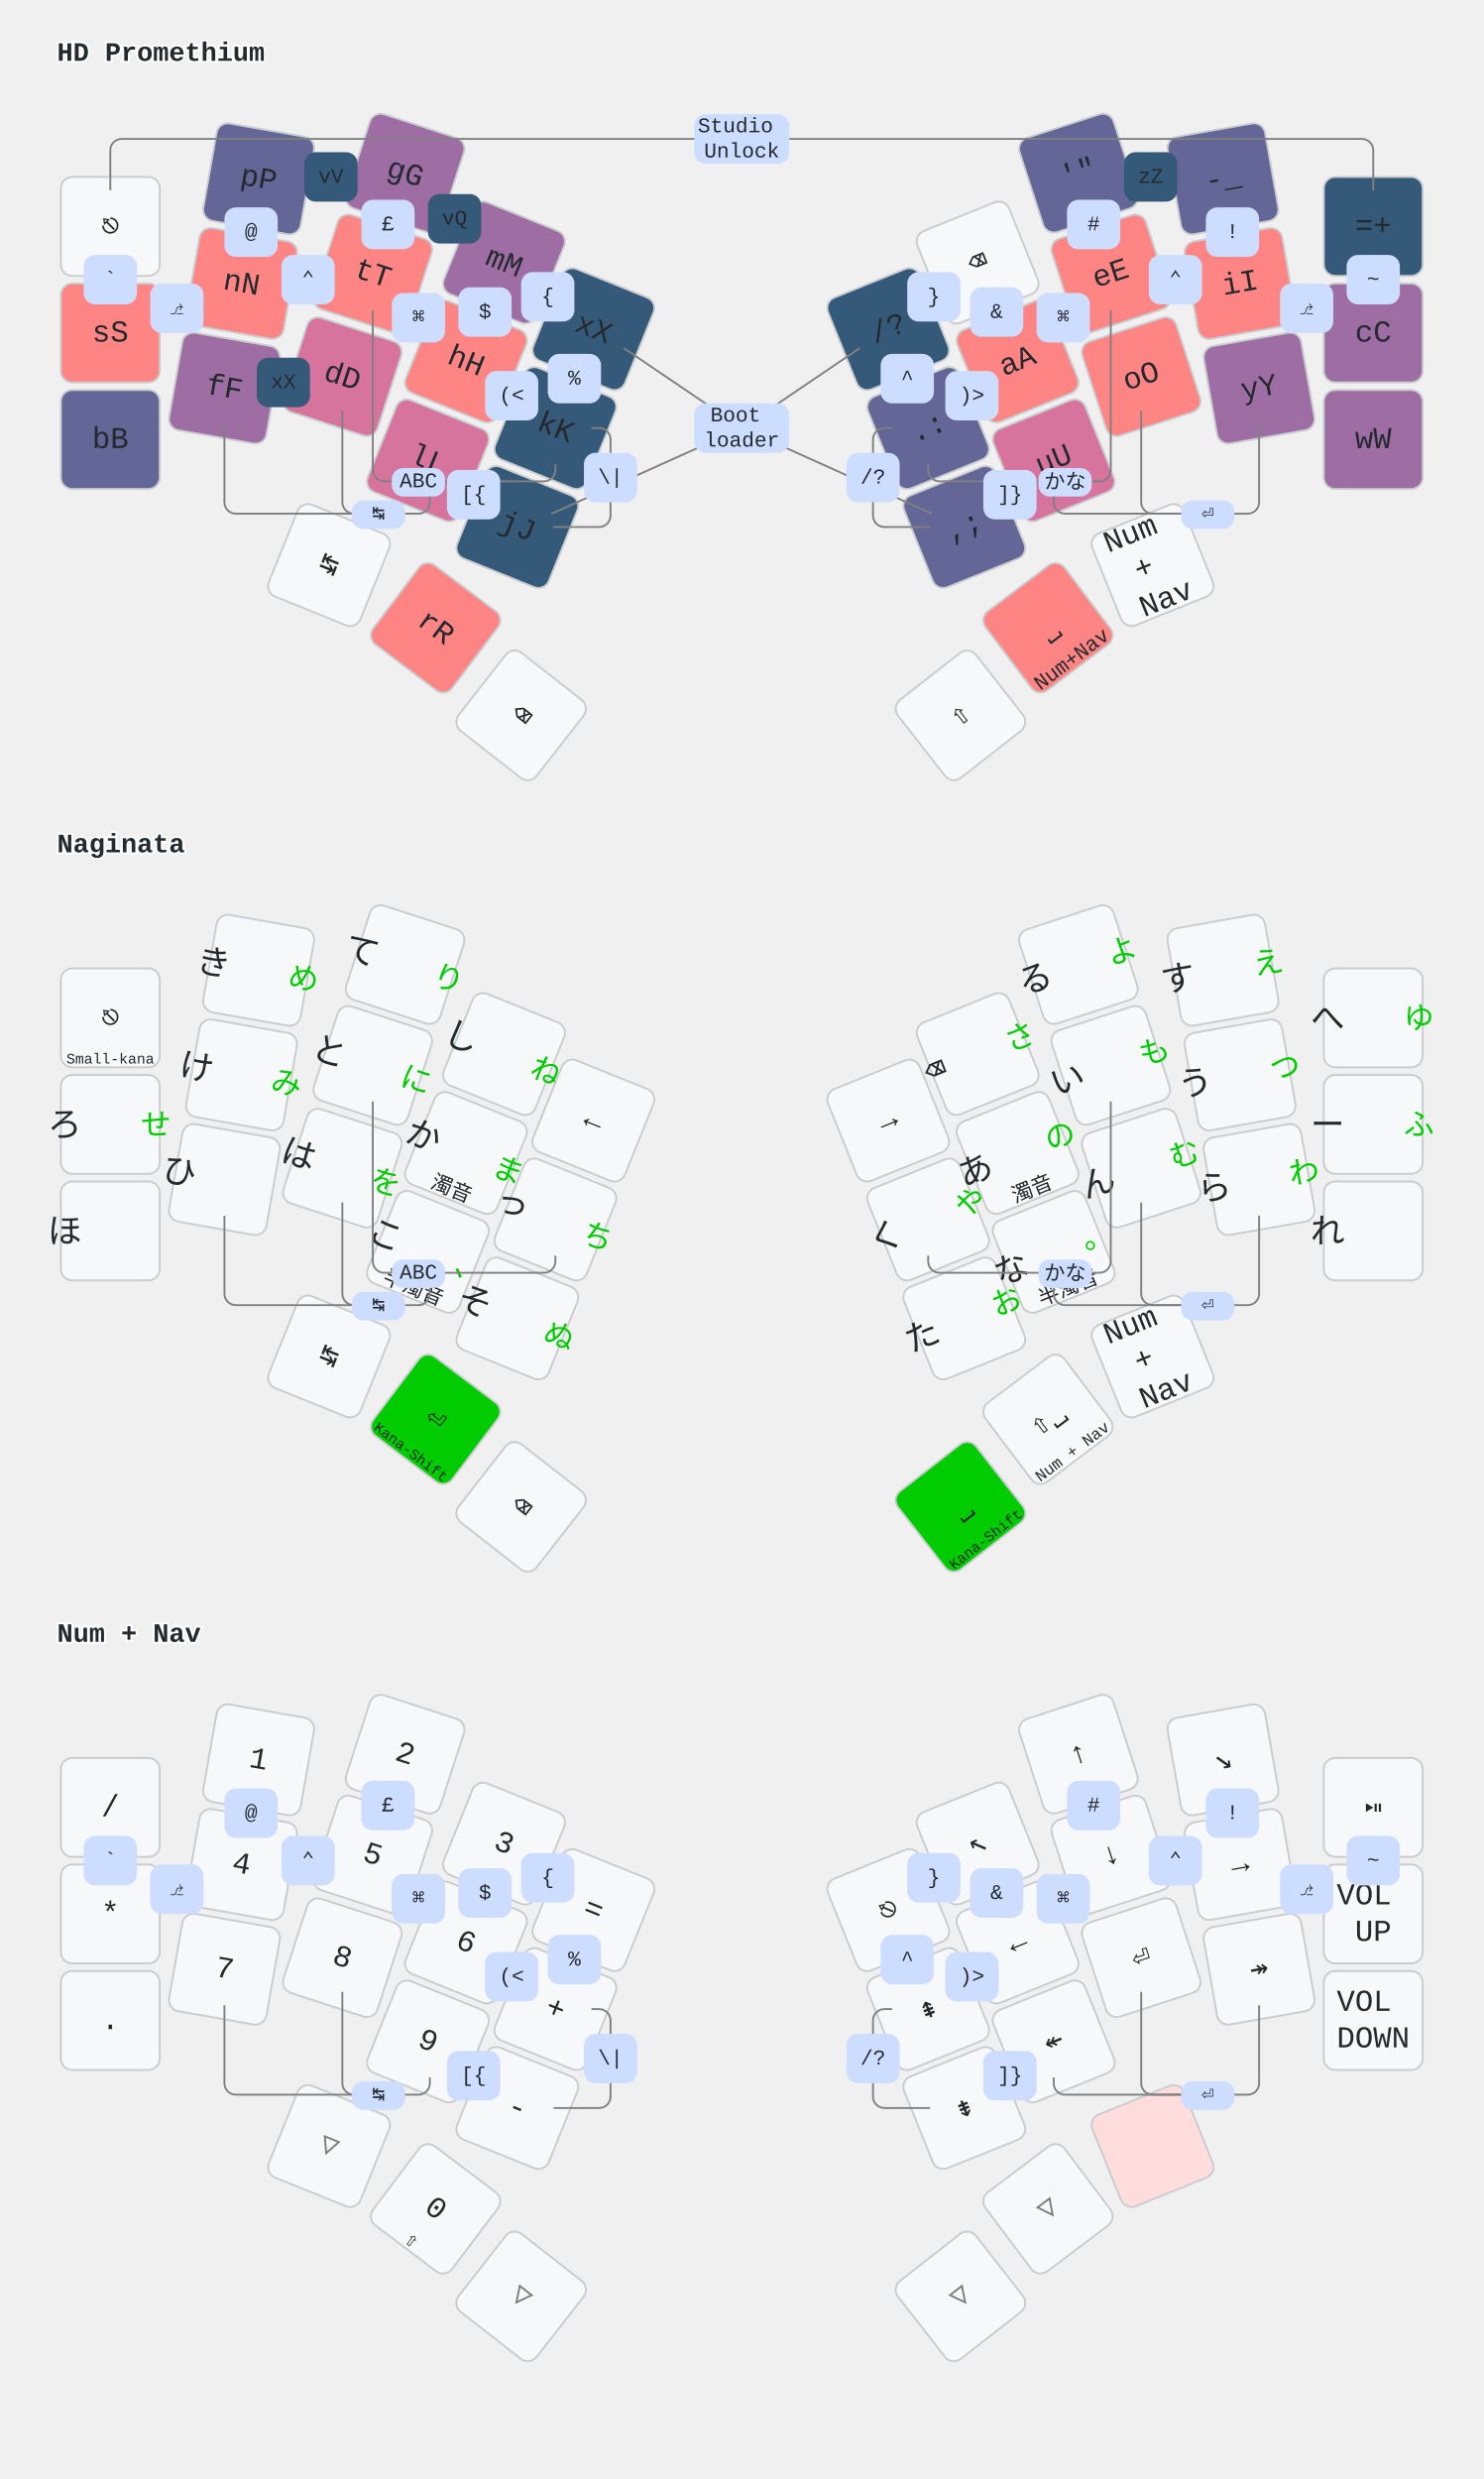
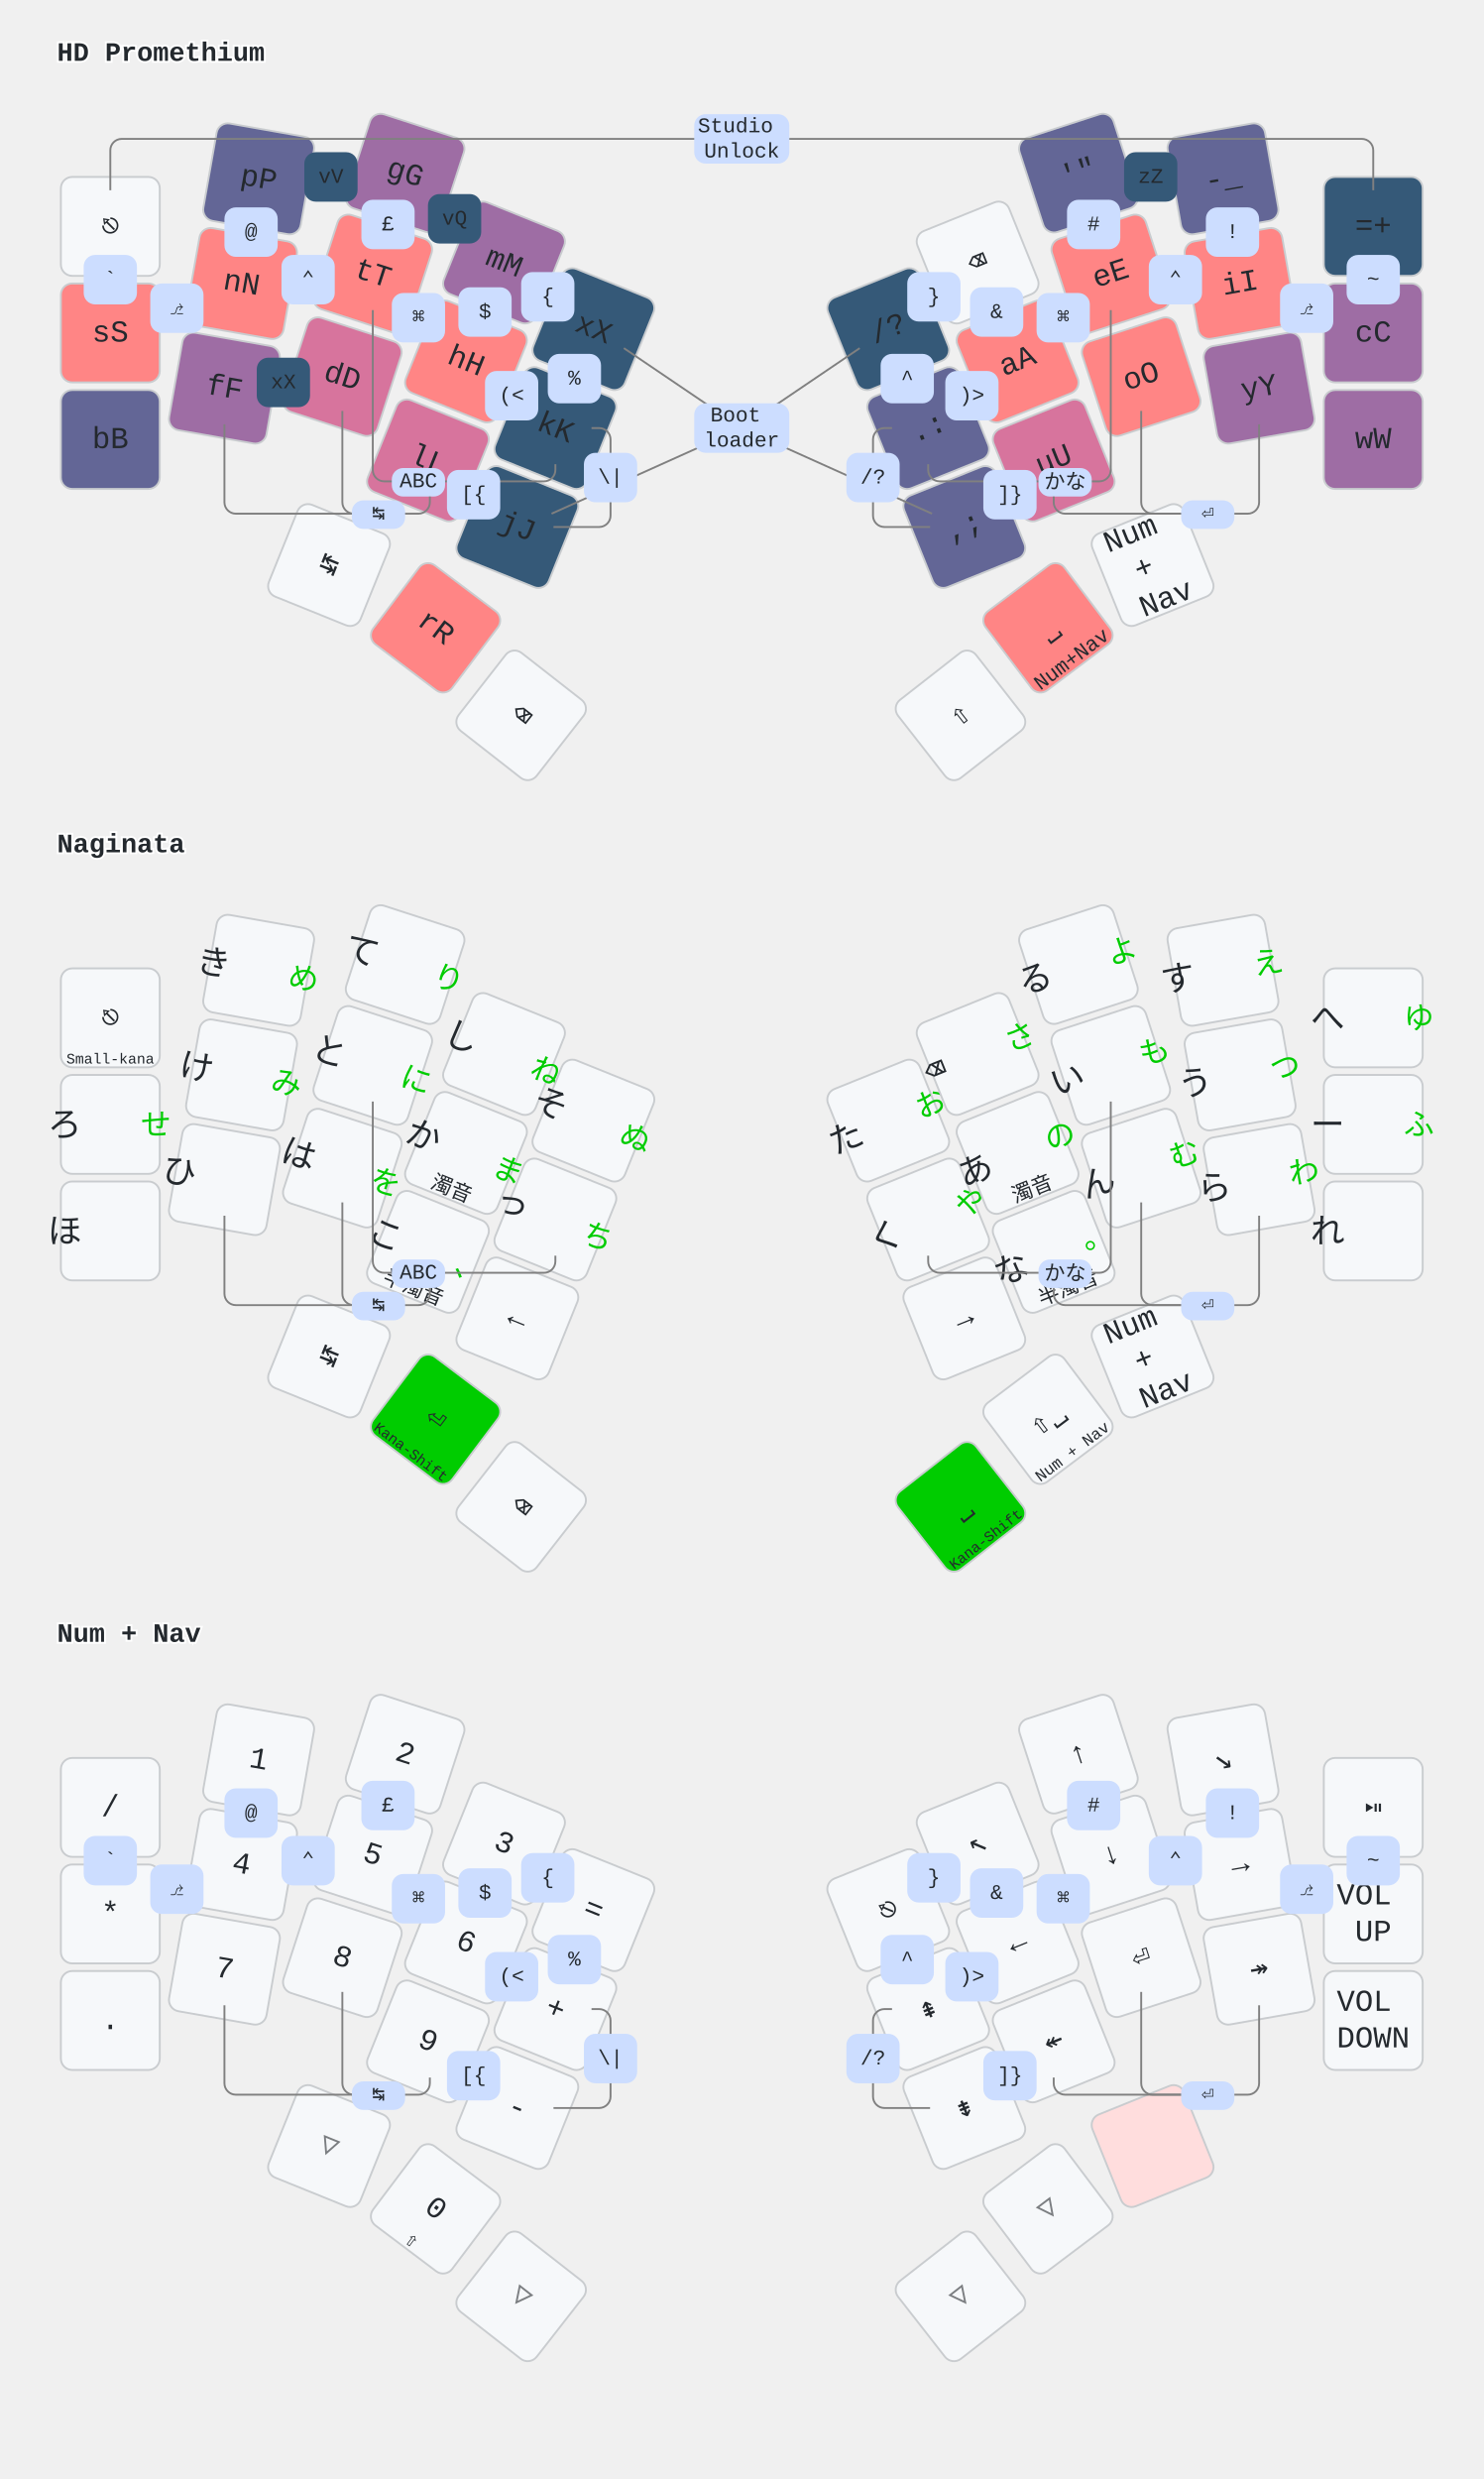
<svg xmlns="http://www.w3.org/2000/svg" width="780" height="1303" viewBox="0 0 780 1303" class="keymap">
  <style>/* inherit to force styles through use tags*/
svg path {
    fill: inherit;
}
/* font and background color specifications */
svg.keymap {
    font-family: SFMono-Regular,Consolas,Liberation Mono,Menlo,monospace;
    font-size: 14px;
    font-kerning: normal;
    text-rendering: optimizeLegibility;
    fill: #24292e;
}

/* default key styling */
rect.key {
    fill: #f6f8fa;
    stroke: #c9cccf;
    stroke-width: 1;
}

/* color accent for combo boxes */
rect.combo {
    fill: #cdf;
}

/* color accent for held keys */
rect.held, rect.combo.held {
    fill: #fdd;
}

/* color accent for ghost (optional) keys */
rect.ghost, rect.combo.ghost {
    stroke-dasharray: 4, 4;
    stroke-width: 2;
}

text {
    text-anchor: middle;
    dominant-baseline: middle;
}

/* styling for layer labels */
text.label {
    font-weight: bold;
    text-anchor: start;
    stroke: white;
    stroke-width: 2;
    paint-order: stroke;
}

text.tap {
    font-size: 16px;
}

/* styling for combo tap, and key hold/shifted label text */
text.combo, text.hold, text.shifted {
    font-size: 11px;
}

text.hold {
    text-anchor: middle;
    dominant-baseline: auto;
}

text.shifted {
    text-anchor: middle;
    dominant-baseline: hanging;
}

/* styling for hold/shifted label text in combo box */
text.combo.hold, text.combo.shifted {
    font-size: 8px;
}

/* lighter symbol for transparent keys */
text.trans {
    fill: #7b7e81;
}

/* styling for combo dendrons */
path.combo {
    stroke-width: 1;
    stroke: gray;
    fill: none;
}

/* Start Tabler Icons Cleanup */
/* cannot use height/width with glyphs */
.icon-tabler &gt; path {
    fill: inherit;
    stroke: inherit;
}
/* hide tabler's default box */
.icon-tabler &gt; path[stroke="none"][fill="none"] {
    visibility: collapse;
}

rect.low {
    fill: #355978;
}
rect.medium-low {
    fill: #636696;
}
rect.medium {
    fill: #9E6DA4;
}
rect.medium-high {
    fill: #D7749D;
}
rect.high {
    fill: #FF8585;
}

/* green styling for Naginata kana-shift */
rect.kshift {
    fill: #00CC00;
}
text.left {
    font-size: 18px;
    translate: 16px 7px;
}
text.right {
    fill: #00CC00;
    font-size: 16px;
    translate: -16px -10px;
}
</style>
  <g transform="translate(30, 0)" class="layer-HD Promethium">
    <text x="0" y="28" class="label" id="HD-Promethium">HD Promethium</text>
    <g transform="translate(0, 56)">
      <g transform="translate(28, 63)" class="key keypos-0">
        <rect rx="6" ry="6" x="-26" y="-26" width="52" height="52" class="key" />
        <text x="0" y="0" class="key tap">⎋</text>
      </g>
      <g transform="translate(106, 38) rotate(10.0)" class="key medium-low keypos-1">
        <rect rx="6" ry="6" x="-26" y="-26" width="52" height="52" class="key medium-low" />
        <text x="0" y="0" class="key medium-low tap">pP</text>
      </g>
      <g transform="translate(183, 35) rotate(18.0)" class="key medium keypos-2">
        <rect rx="6" ry="6" x="-26" y="-26" width="52" height="52" class="key medium" />
        <text x="0" y="0" class="key medium tap">gG</text>
      </g>
      <g transform="translate(235, 82) rotate(22.0)" class="key medium keypos-3">
        <rect rx="6" ry="6" x="-26" y="-26" width="52" height="52" class="key medium" />
        <text x="0" y="0" class="key medium tap">mM</text>
      </g>
      <g transform="translate(282, 117) rotate(22.0)" class="key low keypos-4">
        <rect rx="6" ry="6" x="-26" y="-26" width="52" height="52" class="key low" />
        <text x="0" y="0" class="key low tap">xX</text>
      </g>
      <g transform="translate(437, 117) rotate(-22.0)" class="key low keypos-5">
        <rect rx="6" ry="6" x="-26" y="-26" width="52" height="52" class="key low" />
        <text x="0" y="0" class="key low tap">/?</text>
      </g>
      <g transform="translate(484, 82) rotate(-22.0)" class="key keypos-6">
        <rect rx="6" ry="6" x="-26" y="-26" width="52" height="52" class="key" />
        <text x="0" y="0" class="key tap">⌫</text>
      </g>
      <g transform="translate(537, 35) rotate(-18.0)" class="key medium-low keypos-7">
        <rect rx="6" ry="6" x="-26" y="-26" width="52" height="52" class="key medium-low" />
        <text x="0" y="0" class="key medium-low tap">'"</text>
      </g>
      <g transform="translate(613, 38) rotate(-10.0)" class="key medium-low keypos-8">
        <rect rx="6" ry="6" x="-26" y="-26" width="52" height="52" class="key medium-low" />
        <text x="0" y="0" class="key medium-low tap">-_</text>
      </g>
      <g transform="translate(692, 63)" class="key low keypos-9">
        <rect rx="6" ry="6" x="-26" y="-26" width="52" height="52" class="key low" />
        <text x="0" y="0" class="key low tap">=+</text>
      </g>
      <g transform="translate(28, 119)" class="key high keypos-10">
        <rect rx="6" ry="6" x="-26" y="-26" width="52" height="52" class="key high" />
        <text x="0" y="0" class="key high tap">sS</text>
      </g>
      <g transform="translate(97, 93) rotate(10.0)" class="key high keypos-11">
        <rect rx="6" ry="6" x="-26" y="-26" width="52" height="52" class="key high" />
        <text x="0" y="0" class="key high tap">nN</text>
      </g>
      <g transform="translate(166, 88) rotate(18.0)" class="key high keypos-12">
        <rect rx="6" ry="6" x="-26" y="-26" width="52" height="52" class="key high" />
        <text x="0" y="0" class="key high tap">tT</text>
      </g>
      <g transform="translate(215, 134) rotate(22.0)" class="key high keypos-13">
        <rect rx="6" ry="6" x="-26" y="-26" width="52" height="52" class="key high" />
        <text x="0" y="0" class="key high tap">hH</text>
      </g>
      <g transform="translate(262, 169) rotate(22.0)" class="key low keypos-14">
        <rect rx="6" ry="6" x="-26" y="-26" width="52" height="52" class="key low" />
        <text x="0" y="0" class="key low tap">kK</text>
      </g>
      <g transform="translate(458, 169) rotate(-22.0)" class="key medium-low keypos-15">
        <rect rx="6" ry="6" x="-26" y="-26" width="52" height="52" class="key medium-low" />
        <text x="0" y="0" class="key medium-low tap">.:</text>
      </g>
      <g transform="translate(505, 134) rotate(-22.0)" class="key high keypos-16">
        <rect rx="6" ry="6" x="-26" y="-26" width="52" height="52" class="key high" />
        <text x="0" y="0" class="key high tap">aA</text>
      </g>
      <g transform="translate(554, 88) rotate(-18.0)" class="key high keypos-17">
        <rect rx="6" ry="6" x="-26" y="-26" width="52" height="52" class="key high" />
        <text x="0" y="0" class="key high tap">eE</text>
      </g>
      <g transform="translate(622, 93) rotate(-10.0)" class="key high keypos-18">
        <rect rx="6" ry="6" x="-26" y="-26" width="52" height="52" class="key high" />
        <text x="0" y="0" class="key high tap">iI</text>
      </g>
      <g transform="translate(692, 119)" class="key medium keypos-19">
        <rect rx="6" ry="6" x="-26" y="-26" width="52" height="52" class="key medium" />
        <text x="0" y="0" class="key medium tap">cC</text>
      </g>
      <g transform="translate(28, 175)" class="key medium-low keypos-20">
        <rect rx="6" ry="6" x="-26" y="-26" width="52" height="52" class="key medium-low" />
        <text x="0" y="0" class="key medium-low tap">bB</text>
      </g>
      <g transform="translate(88, 148) rotate(10.0)" class="key medium keypos-21">
        <rect rx="6" ry="6" x="-26" y="-26" width="52" height="52" class="key medium" />
        <text x="0" y="0" class="key medium tap">fF</text>
      </g>
      <g transform="translate(150, 142) rotate(18.0)" class="key medium-high keypos-22">
        <rect rx="6" ry="6" x="-26" y="-26" width="52" height="52" class="key medium-high" />
        <text x="0" y="0" class="key medium-high tap">dD</text>
      </g>
      <g transform="translate(195, 186) rotate(22.0)" class="key medium-high keypos-23">
        <rect rx="6" ry="6" x="-26" y="-26" width="52" height="52" class="key medium-high" />
        <text x="0" y="0" class="key medium-high tap">lL</text>
      </g>
      <g transform="translate(242, 221) rotate(22.0)" class="key low keypos-24">
        <rect rx="6" ry="6" x="-26" y="-26" width="52" height="52" class="key low" />
        <text x="0" y="0" class="key low tap">jJ</text>
      </g>
      <g transform="translate(477, 221) rotate(-22.0)" class="key medium-low keypos-25">
        <rect rx="6" ry="6" x="-26" y="-26" width="52" height="52" class="key medium-low" />
        <text x="0" y="0" class="key medium-low tap">,;</text>
      </g>
      <g transform="translate(524, 186) rotate(-22.0)" class="key medium-high keypos-26">
        <rect rx="6" ry="6" x="-26" y="-26" width="52" height="52" class="key medium-high" />
        <text x="0" y="0" class="key medium-high tap">uU</text>
      </g>
      <g transform="translate(570, 142) rotate(-18.0)" class="key high keypos-27">
        <rect rx="6" ry="6" x="-26" y="-26" width="52" height="52" class="key high" />
        <text x="0" y="0" class="key high tap">oO</text>
      </g>
      <g transform="translate(632, 148) rotate(-10.0)" class="key medium keypos-28">
        <rect rx="6" ry="6" x="-26" y="-26" width="52" height="52" class="key medium" />
        <text x="0" y="0" class="key medium tap">yY</text>
      </g>
      <g transform="translate(692, 175)" class="key medium keypos-29">
        <rect rx="6" ry="6" x="-26" y="-26" width="52" height="52" class="key medium" />
        <text x="0" y="0" class="key medium tap">wW</text>
      </g>
      <g transform="translate(143, 241) rotate(22.0)" class="key keypos-30">
        <rect rx="6" ry="6" x="-26" y="-26" width="52" height="52" class="key" />
        <text x="0" y="0" class="key tap">↹</text>
      </g>
      <g transform="translate(199, 274) rotate(37.0)" class="key high keypos-31">
        <rect rx="6" ry="6" x="-26" y="-26" width="52" height="52" class="key high" />
        <text x="0" y="0" class="key high tap">rR</text>
      </g>
      <g transform="translate(244, 320) rotate(38.0)" class="key keypos-32">
        <rect rx="6" ry="6" x="-26" y="-26" width="52" height="52" class="key" />
        <text x="0" y="0" class="key tap">⌫</text>
      </g>
      <g transform="translate(475, 320) rotate(-38.0)" class="key keypos-33">
        <rect rx="6" ry="6" x="-26" y="-26" width="52" height="52" class="key" />
        <text x="0" y="0" class="key tap">⇧</text>
      </g>
      <g transform="translate(521, 274) rotate(-37.0)" class="key high keypos-34">
        <rect rx="6" ry="6" x="-26" y="-26" width="52" height="52" class="key high" />
        <text x="0" y="0" class="key high tap">⎵</text>
        <text x="0" y="24" class="key high hold">Num+Nav</text>
      </g>
      <g transform="translate(576, 241) rotate(-22.0)" class="key keypos-35">
        <rect rx="6" ry="6" x="-26" y="-26" width="52" height="52" class="key" />
        <a href="#Num--Nav">
          <text x="0" y="0" class="key tap layer-activator">
            <tspan x="0" dy="-1.2em">Num</tspan>
            <tspan x="0" dy="1.2em">+</tspan>
            <tspan x="0" dy="1.2em">Nav</tspan>
          </text>
        </a>
      </g>
      <g class="combo combopos-0">
        <path d="M360,17 h-326 a6.0,6.0 0 0 0 -6.0,6.0 v21" class="combo" />
        <path d="M360,17 h326 a6.0,6.0 0 0 1 6.0,6.0 v21" class="combo" />
        <rect rx="6" ry="6" x="335" y="4" width="50" height="26" class="combo" />
        <text x="360" y="17" class="combo tap">
          <tspan x="360" dy="-0.6em">Studio</tspan>
          <tspan x="360" dy="1.2em">Unlock</tspan>
        </text>
      </g>
      <g class="combo combopos-1">
        <path d="M360,169 l-62,-42" class="combo" />
        <path d="M360,169 l62,-42" class="combo" />
        <path d="M360,169 l-100,45" class="combo" />
        <path d="M360,169 l100,45" class="combo" />
        <rect rx="6" ry="6" x="335" y="156" width="50" height="26" class="combo" />
        <text x="360" y="169" class="combo tap">
          <tspan x="360" dy="-0.6em">Boot</tspan>
          <tspan x="360" dy="1.2em">loader</tspan>
        </text>
      </g>
      <g class="combo combopos-2">
        <path d="M530,197 h-66 a6.0,6.0 0 0 1 -6.0,-6.0 v-3" class="combo" />
        <path d="M530,197 h18 a6.0,6.0 0 0 0 6.0,-6.0 v-84" class="combo" />
        <rect rx="6" ry="6" x="516" y="190" width="28" height="15" class="combo" />
        <text x="530" y="197" class="combo tap">かな</text>
      </g>
      <g class="combo combopos-3">
        <path d="M190,197 h66 a6.0,6.0 0 0 0 6.0,-6.0 v-3" class="combo" />
        <path d="M190,197 h-18 a6.0,6.0 0 0 1 -6.0,-6.0 v-84" class="combo" />
        <rect rx="6" ry="6" x="176" y="190" width="28" height="15" class="combo" />
        <text x="190" y="197" class="combo tap">ABC</text>
      </g>
      <g class="combo combopos-4">
        <path d="M169,214 h21 a6.0,6.0 0 0 0 6.0,-6.0 v-3" class="combo" />
        <path d="M169,214 h-13 a6.0,6.0 0 0 1 -6.0,-6.0 v-48" class="combo" />
        <path d="M169,214 h-75 a6.0,6.0 0 0 1 -6.0,-6.0 v-41" class="combo" />
        <rect rx="6" ry="6" x="155" y="207" width="28" height="15" class="combo" />
        <text x="169" y="214" class="combo tap">↹</text>
      </g>
      <g class="combo combopos-5">
        <path d="M605,214 h-75 a6.0,6.0 0 0 1 -6.0,-6.0 v-3" class="combo" />
        <path d="M605,214 h-29 a6.0,6.0 0 0 1 -6.0,-6.0 v-48" class="combo" />
        <path d="M605,214 h21 a6.0,6.0 0 0 0 6.0,-6.0 v-41" class="combo" />
        <rect rx="6" ry="6" x="591" y="207" width="28" height="15" class="combo" />
        <text x="605" y="214" class="combo tap">⏎</text>
      </g>
      <g class="combo combopos-6">
        <rect rx="6" ry="6" x="49" y="93" width="28" height="26" class="combo" />
        <text x="63" y="106" class="combo tap">⎇</text>
      </g>
      <g class="combo combopos-7">
        <rect rx="6" ry="6" x="118" y="78" width="28" height="26" class="combo" />
        <text x="132" y="91" class="combo tap">⌃</text>
      </g>
      <g class="combo combopos-8">
        <rect rx="6" ry="6" x="176" y="98" width="28" height="26" class="combo" />
        <text x="190" y="111" class="combo tap">⌘</text>
      </g>
      <g class="combo combopos-9">
        <rect rx="6" ry="6" x="643" y="93" width="28" height="26" class="combo" />
        <text x="657" y="106" class="combo tap">⎇</text>
      </g>
      <g class="combo combopos-10">
        <rect rx="6" ry="6" x="574" y="78" width="28" height="26" class="combo" />
        <text x="588" y="91" class="combo tap">⌃</text>
      </g>
      <g class="combo combopos-11">
        <rect rx="6" ry="6" x="515" y="98" width="28" height="26" class="combo" />
        <text x="529" y="111" class="combo tap">⌘</text>
      </g>
      <g class="combo low combopos-12">
        <rect rx="6" ry="6" x="195" y="46" width="28" height="26" class="combo low" />
        <text x="209" y="59" class="combo low tap">vQ</text>
      </g>
      <g class="combo low combopos-13">
        <rect rx="6" ry="6" x="561" y="24" width="28" height="26" class="combo low" />
        <text x="575" y="37" class="combo low tap">zZ</text>
      </g>
      <g class="combo low combopos-14">
        <rect rx="6" ry="6" x="130" y="24" width="28" height="26" class="combo low" />
        <text x="144" y="37" class="combo low tap">vV</text>
      </g>
      <g class="combo low combopos-15">
        <rect rx="6" ry="6" x="105" y="132" width="28" height="26" class="combo low" />
        <text x="119" y="145" class="combo low tap">xX</text>
      </g>
      <g class="combo combopos-16">
        <rect rx="6" ry="6" x="14" y="78" width="28" height="26" class="combo" />
        <text x="28" y="91" class="combo tap">`</text>
      </g>
      <g class="combo combopos-17">
        <rect rx="6" ry="6" x="88" y="53" width="28" height="26" class="combo" />
        <text x="102" y="66" class="combo tap">@</text>
      </g>
      <g class="combo combopos-18">
        <rect rx="6" ry="6" x="160" y="49" width="28" height="26" class="combo" />
        <text x="174" y="62" class="combo tap">£</text>
      </g>
      <g class="combo combopos-19">
        <rect rx="6" ry="6" x="211" y="95" width="28" height="26" class="combo" />
        <text x="225" y="108" class="combo tap">$</text>
      </g>
      <g class="combo combopos-20">
        <rect rx="6" ry="6" x="258" y="130" width="28" height="26" class="combo" />
        <text x="272" y="143" class="combo tap">%</text>
      </g>
      <g class="combo combopos-21">
        <path d="M291,195 v-20 a6.0,6.0 0 0 0 -6.0,-6.0 h-4" class="combo" />
        <path d="M291,195 v20 a6.0,6.0 0 0 1 -6.0,6.0 h-24" class="combo" />
        <rect rx="6" ry="6" x="277" y="182" width="28" height="26" class="combo" />
        <text x="291" y="195" class="combo tap">\|</text>
      </g>
      <g class="combo combopos-22">
        <path d="M429,195 v-20 a6.0,6.0 0 0 1 6.0,-6.0 h4" class="combo" />
        <path d="M429,195 v20 a6.0,6.0 0 0 0 6.0,6.0 h24" class="combo" />
        <rect rx="6" ry="6" x="415" y="182" width="28" height="26" class="combo" />
        <text x="429" y="195" class="combo tap">/?</text>
      </g>
      <g class="combo combopos-23">
        <rect rx="6" ry="6" x="433" y="130" width="28" height="26" class="combo" />
        <text x="447" y="143" class="combo tap">^</text>
      </g>
      <g class="combo combopos-24">
        <rect rx="6" ry="6" x="480" y="95" width="28" height="26" class="combo" />
        <text x="494" y="108" class="combo tap">&amp;</text>
      </g>
      <g class="combo combopos-25">
        <rect rx="6" ry="6" x="531" y="49" width="28" height="26" class="combo" />
        <text x="545" y="62" class="combo tap">#</text>
      </g>
      <g class="combo combopos-26">
        <rect rx="6" ry="6" x="604" y="53" width="28" height="26" class="combo" />
        <text x="618" y="66" class="combo tap">!</text>
      </g>
      <g class="combo combopos-27">
        <rect rx="6" ry="6" x="678" y="78" width="28" height="26" class="combo" />
        <text x="692" y="91" class="combo tap">~</text>
      </g>
      <g class="combo combopos-28">
        <rect rx="6" ry="6" x="244" y="87" width="28" height="26" class="combo" />
        <text x="258" y="100" class="combo tap">{</text>
      </g>
      <g class="combo combopos-29">
        <rect rx="6" ry="6" x="447" y="87" width="28" height="26" class="combo" />
        <text x="461" y="100" class="combo tap">}</text>
      </g>
      <g class="combo combopos-30">
        <rect rx="6" ry="6" x="225" y="139" width="28" height="26" class="combo" />
        <text x="239" y="152" class="combo tap">(&lt;</text>
      </g>
      <g class="combo combopos-31">
        <rect rx="6" ry="6" x="467" y="139" width="28" height="26" class="combo" />
        <text x="481" y="152" class="combo tap">)&gt;</text>
      </g>
      <g class="combo combopos-32">
        <rect rx="6" ry="6" x="205" y="191" width="28" height="26" class="combo" />
        <text x="219" y="204" class="combo tap">[{</text>
      </g>
      <g class="combo combopos-33">
        <rect rx="6" ry="6" x="487" y="191" width="28" height="26" class="combo" />
        <text x="501" y="204" class="combo tap">]}</text>
      </g>
    </g>
  </g>
  <g transform="translate(30, 416)" class="layer-Naginata">
    <text x="0" y="28" class="label" id="Naginata">Naginata</text>
    <g transform="translate(0, 56)">
      <g transform="translate(28, 63)" class="key keypos-0">
        <rect rx="6" ry="6" x="-26" y="-26" width="52" height="52" class="key" />
        <text x="0" y="0" class="key tap">⎋</text>
        <text x="0" y="24" class="key hold">
          <tspan style="font-size: 70%">Small-kana</tspan>
        </text>
      </g>
      <g transform="translate(106, 38) rotate(10.0)" class="key keypos-1">
        <rect rx="6" ry="6" x="-26" y="-26" width="52" height="52" class="key" />
        <text x="-24" y="0" class="key left">き</text>
        <text x="24" y="0" class="key right">め</text>
      </g>
      <g transform="translate(183, 35) rotate(18.0)" class="key keypos-2">
        <rect rx="6" ry="6" x="-26" y="-26" width="52" height="52" class="key" />
        <text x="-24" y="0" class="key left">て</text>
        <text x="24" y="0" class="key right">り</text>
      </g>
      <g transform="translate(235, 82) rotate(22.0)" class="key keypos-3">
        <rect rx="6" ry="6" x="-26" y="-26" width="52" height="52" class="key" />
        <text x="-24" y="0" class="key left">し</text>
        <text x="24" y="0" class="key right">ね</text>
      </g>
      <g transform="translate(282, 117) rotate(22.0)" class="key keypos-4">
        <rect rx="6" ry="6" x="-26" y="-26" width="52" height="52" class="key" />
-         <text x="0" y="0" class="key tap">←</text>
+         <text x="-24" y="0" class="key left">そ</text>
+         <text x="24" y="0" class="key right">ぬ</text>
      </g>
      <g transform="translate(437, 117) rotate(-22.0)" class="key keypos-5">
        <rect rx="6" ry="6" x="-26" y="-26" width="52" height="52" class="key" />
-         <text x="0" y="0" class="key tap">→</text>
+         <text x="-24" y="0" class="key left">た</text>
+         <text x="24" y="0" class="key right">お</text>
      </g>
      <g transform="translate(484, 82) rotate(-22.0)" class="key keypos-6">
        <rect rx="6" ry="6" x="-26" y="-26" width="52" height="52" class="key" />
        <text x="-24" y="0" class="key left">⌫</text>
        <text x="24" y="0" class="key right">さ</text>
      </g>
      <g transform="translate(537, 35) rotate(-18.0)" class="key keypos-7">
        <rect rx="6" ry="6" x="-26" y="-26" width="52" height="52" class="key" />
        <text x="-24" y="0" class="key left">る</text>
        <text x="24" y="0" class="key right">よ</text>
      </g>
      <g transform="translate(613, 38) rotate(-10.0)" class="key keypos-8">
        <rect rx="6" ry="6" x="-26" y="-26" width="52" height="52" class="key" />
        <text x="-24" y="0" class="key left">す</text>
        <text x="24" y="0" class="key right">え</text>
      </g>
      <g transform="translate(692, 63)" class="key keypos-9">
        <rect rx="6" ry="6" x="-26" y="-26" width="52" height="52" class="key" />
        <text x="-24" y="0" class="key left">へ</text>
        <text x="24" y="0" class="key right">ゆ</text>
      </g>
      <g transform="translate(28, 119)" class="key keypos-10">
        <rect rx="6" ry="6" x="-26" y="-26" width="52" height="52" class="key" />
        <text x="-24" y="0" class="key left">ろ</text>
        <text x="24" y="0" class="key right">せ</text>
      </g>
      <g transform="translate(97, 93) rotate(10.0)" class="key keypos-11">
        <rect rx="6" ry="6" x="-26" y="-26" width="52" height="52" class="key" />
        <text x="-24" y="0" class="key left">け</text>
        <text x="24" y="0" class="key right">み</text>
      </g>
      <g transform="translate(166, 88) rotate(18.0)" class="key keypos-12">
        <rect rx="6" ry="6" x="-26" y="-26" width="52" height="52" class="key" />
        <text x="-24" y="0" class="key left">と</text>
        <text x="24" y="0" class="key right">に</text>
      </g>
      <g transform="translate(215, 134) rotate(22.0)" class="key keypos-13">
        <rect rx="6" ry="6" x="-26" y="-26" width="52" height="52" class="key" />
        <text x="0" y="24" class="key hold">濁音</text>
        <text x="-24" y="0" class="key left">か</text>
        <text x="24" y="0" class="key right">ま</text>
      </g>
      <g transform="translate(262, 169) rotate(22.0)" class="key keypos-14">
        <rect rx="6" ry="6" x="-26" y="-26" width="52" height="52" class="key" />
        <text x="-24" y="0" class="key left">っ</text>
        <text x="24" y="0" class="key right">ち</text>
      </g>
      <g transform="translate(458, 169) rotate(-22.0)" class="key keypos-15">
        <rect rx="6" ry="6" x="-26" y="-26" width="52" height="52" class="key" />
        <text x="-24" y="0" class="key left">く</text>
        <text x="24" y="0" class="key right">や</text>
      </g>
      <g transform="translate(505, 134) rotate(-22.0)" class="key keypos-16">
        <rect rx="6" ry="6" x="-26" y="-26" width="52" height="52" class="key" />
        <text x="0" y="24" class="key hold">濁音</text>
        <text x="-24" y="0" class="key left">あ</text>
        <text x="24" y="0" class="key right">の</text>
      </g>
      <g transform="translate(554, 88) rotate(-18.0)" class="key keypos-17">
        <rect rx="6" ry="6" x="-26" y="-26" width="52" height="52" class="key" />
        <text x="-24" y="0" class="key left">い</text>
        <text x="24" y="0" class="key right">も</text>
      </g>
      <g transform="translate(622, 93) rotate(-10.0)" class="key keypos-18">
        <rect rx="6" ry="6" x="-26" y="-26" width="52" height="52" class="key" />
        <text x="-24" y="0" class="key left">う</text>
        <text x="24" y="0" class="key right">つ</text>
      </g>
      <g transform="translate(692, 119)" class="key keypos-19">
        <rect rx="6" ry="6" x="-26" y="-26" width="52" height="52" class="key" />
        <text x="-24" y="0" class="key left">ー</text>
        <text x="24" y="0" class="key right">ふ</text>
      </g>
      <g transform="translate(28, 175)" class="key keypos-20">
        <rect rx="6" ry="6" x="-26" y="-26" width="52" height="52" class="key" />
        <text x="-24" y="0" class="key left">ほ</text>
      </g>
      <g transform="translate(88, 148) rotate(10.0)" class="key keypos-21">
        <rect rx="6" ry="6" x="-26" y="-26" width="52" height="52" class="key" />
        <text x="-24" y="0" class="key left">ひ</text>
      </g>
      <g transform="translate(150, 142) rotate(18.0)" class="key keypos-22">
        <rect rx="6" ry="6" x="-26" y="-26" width="52" height="52" class="key" />
        <text x="-24" y="0" class="key left">は</text>
        <text x="24" y="0" class="key right">を</text>
      </g>
      <g transform="translate(195, 186) rotate(22.0)" class="key keypos-23">
        <rect rx="6" ry="6" x="-26" y="-26" width="52" height="52" class="key" />
        <text x="0" y="24" class="key hold">半濁音</text>
        <text x="-24" y="0" class="key left">こ</text>
        <text x="24" y="0" class="key right">、</text>
      </g>
      <g transform="translate(242, 221) rotate(22.0)" class="key keypos-24">
        <rect rx="6" ry="6" x="-26" y="-26" width="52" height="52" class="key" />
-         <text x="-24" y="0" class="key left">そ</text>
-         <text x="24" y="0" class="key right">ぬ</text>
+         <text x="0" y="0" class="key tap">←</text>
      </g>
      <g transform="translate(477, 221) rotate(-22.0)" class="key keypos-25">
        <rect rx="6" ry="6" x="-26" y="-26" width="52" height="52" class="key" />
-         <text x="-24" y="0" class="key left">た</text>
-         <text x="24" y="0" class="key right">お</text>
+         <text x="0" y="0" class="key tap">→</text>
      </g>
      <g transform="translate(524, 186) rotate(-22.0)" class="key keypos-26">
        <rect rx="6" ry="6" x="-26" y="-26" width="52" height="52" class="key" />
        <text x="0" y="24" class="key hold">半濁音</text>
        <text x="-24" y="0" class="key left">な</text>
        <text x="24" y="0" class="key right">。</text>
      </g>
      <g transform="translate(570, 142) rotate(-18.0)" class="key keypos-27">
        <rect rx="6" ry="6" x="-26" y="-26" width="52" height="52" class="key" />
        <text x="-24" y="0" class="key left">ん</text>
        <text x="24" y="0" class="key right">む</text>
      </g>
      <g transform="translate(632, 148) rotate(-10.0)" class="key keypos-28">
        <rect rx="6" ry="6" x="-26" y="-26" width="52" height="52" class="key" />
        <text x="-24" y="0" class="key left">ら</text>
        <text x="24" y="0" class="key right">わ</text>
      </g>
      <g transform="translate(692, 175)" class="key keypos-29">
        <rect rx="6" ry="6" x="-26" y="-26" width="52" height="52" class="key" />
        <text x="-24" y="0" class="key left">れ</text>
      </g>
      <g transform="translate(143, 241) rotate(22.0)" class="key keypos-30">
        <rect rx="6" ry="6" x="-26" y="-26" width="52" height="52" class="key" />
        <text x="0" y="0" class="key tap">↹</text>
      </g>
      <g transform="translate(199, 274) rotate(37.0)" class="key kshift keypos-31">
        <rect rx="6" ry="6" x="-26" y="-26" width="52" height="52" class="key kshift" />
        <text x="0" y="0" class="key kshift tap">⏎</text>
        <text x="0" y="24" class="key kshift hold">
          <tspan style="font-size: 70%">Kana-Shift</tspan>
        </text>
      </g>
      <g transform="translate(244, 320) rotate(38.0)" class="key keypos-32">
        <rect rx="6" ry="6" x="-26" y="-26" width="52" height="52" class="key" />
        <text x="0" y="0" class="key tap">⌫</text>
      </g>
      <g transform="translate(475, 320) rotate(-38.0)" class="key kshift keypos-33">
        <rect rx="6" ry="6" x="-26" y="-26" width="52" height="52" class="key kshift" />
        <text x="0" y="0" class="key kshift tap">⎵</text>
        <text x="0" y="24" class="key kshift hold">
          <tspan style="font-size: 70%">Kana-Shift</tspan>
        </text>
      </g>
      <g transform="translate(521, 274) rotate(-37.0)" class="key keypos-34">
        <rect rx="6" ry="6" x="-26" y="-26" width="52" height="52" class="key" />
        <text x="0" y="0" class="key tap">⇧⎵</text>
        <a href="#Num--Nav">
          <text x="0" y="24" class="key hold layer-activator">
            <tspan style="font-size: 78%">Num + Nav</tspan>
          </text>
        </a>
      </g>
      <g transform="translate(576, 241) rotate(-22.0)" class="key keypos-35">
        <rect rx="6" ry="6" x="-26" y="-26" width="52" height="52" class="key" />
        <a href="#Num--Nav">
          <text x="0" y="0" class="key tap layer-activator">
            <tspan x="0" dy="-1.2em">Num</tspan>
            <tspan x="0" dy="1.2em">+</tspan>
            <tspan x="0" dy="1.2em">Nav</tspan>
          </text>
        </a>
      </g>
      <g class="combo combopos-0">
        <path d="M530,197 h-66 a6.0,6.0 0 0 1 -6.0,-6.0 v-3" class="combo" />
        <path d="M530,197 h18 a6.0,6.0 0 0 0 6.0,-6.0 v-84" class="combo" />
        <rect rx="6" ry="6" x="516" y="190" width="28" height="15" class="combo" />
        <text x="530" y="197" class="combo tap">かな</text>
      </g>
      <g class="combo combopos-1">
        <path d="M190,197 h66 a6.0,6.0 0 0 0 6.0,-6.0 v-3" class="combo" />
        <path d="M190,197 h-18 a6.0,6.0 0 0 1 -6.0,-6.0 v-84" class="combo" />
        <rect rx="6" ry="6" x="176" y="190" width="28" height="15" class="combo" />
        <text x="190" y="197" class="combo tap">ABC</text>
      </g>
      <g class="combo combopos-2">
        <path d="M169,214 h21 a6.0,6.0 0 0 0 6.0,-6.0 v-3" class="combo" />
        <path d="M169,214 h-13 a6.0,6.0 0 0 1 -6.0,-6.0 v-48" class="combo" />
        <path d="M169,214 h-75 a6.0,6.0 0 0 1 -6.0,-6.0 v-41" class="combo" />
        <rect rx="6" ry="6" x="155" y="207" width="28" height="15" class="combo" />
        <text x="169" y="214" class="combo tap">↹</text>
      </g>
      <g class="combo combopos-3">
        <path d="M605,214 h-75 a6.0,6.0 0 0 1 -6.0,-6.0 v-3" class="combo" />
        <path d="M605,214 h-29 a6.0,6.0 0 0 1 -6.0,-6.0 v-48" class="combo" />
        <path d="M605,214 h21 a6.0,6.0 0 0 0 6.0,-6.0 v-41" class="combo" />
        <rect rx="6" ry="6" x="591" y="207" width="28" height="15" class="combo" />
        <text x="605" y="214" class="combo tap">⏎</text>
      </g>
    </g>
  </g>
  <g transform="translate(30, 831)" class="layer-Num + Nav">
    <text x="0" y="28" class="label" id="Num--Nav">Num + Nav</text>
    <g transform="translate(0, 56)">
      <g transform="translate(28, 63)" class="key keypos-0">
        <rect rx="6" ry="6" x="-26" y="-26" width="52" height="52" class="key" />
        <text x="0" y="0" class="key tap">/</text>
      </g>
      <g transform="translate(106, 38) rotate(10.0)" class="key keypos-1">
        <rect rx="6" ry="6" x="-26" y="-26" width="52" height="52" class="key" />
        <text x="0" y="0" class="key tap">1</text>
      </g>
      <g transform="translate(183, 35) rotate(18.0)" class="key keypos-2">
        <rect rx="6" ry="6" x="-26" y="-26" width="52" height="52" class="key" />
        <text x="0" y="0" class="key tap">2</text>
      </g>
      <g transform="translate(235, 82) rotate(22.0)" class="key keypos-3">
        <rect rx="6" ry="6" x="-26" y="-26" width="52" height="52" class="key" />
        <text x="0" y="0" class="key tap">3</text>
      </g>
      <g transform="translate(282, 117) rotate(22.0)" class="key keypos-4">
        <rect rx="6" ry="6" x="-26" y="-26" width="52" height="52" class="key" />
        <text x="0" y="0" class="key tap">=</text>
      </g>
      <g transform="translate(437, 117) rotate(-22.0)" class="key keypos-5">
        <rect rx="6" ry="6" x="-26" y="-26" width="52" height="52" class="key" />
        <text x="0" y="0" class="key tap">⎋</text>
      </g>
      <g transform="translate(484, 82) rotate(-22.0)" class="key keypos-6">
        <rect rx="6" ry="6" x="-26" y="-26" width="52" height="52" class="key" />
        <text x="0" y="0" class="key tap">↖</text>
      </g>
      <g transform="translate(537, 35) rotate(-18.0)" class="key keypos-7">
        <rect rx="6" ry="6" x="-26" y="-26" width="52" height="52" class="key" />
        <text x="0" y="0" class="key tap">↑</text>
      </g>
      <g transform="translate(613, 38) rotate(-10.0)" class="key keypos-8">
        <rect rx="6" ry="6" x="-26" y="-26" width="52" height="52" class="key" />
        <text x="0" y="0" class="key tap">↘</text>
      </g>
      <g transform="translate(692, 63)" class="key keypos-9">
        <rect rx="6" ry="6" x="-26" y="-26" width="52" height="52" class="key" />
        <text x="0" y="0" class="key tap">⏯</text>
      </g>
      <g transform="translate(28, 119)" class="key keypos-10">
        <rect rx="6" ry="6" x="-26" y="-26" width="52" height="52" class="key" />
        <text x="0" y="0" class="key tap">*</text>
      </g>
      <g transform="translate(97, 93) rotate(10.0)" class="key keypos-11">
        <rect rx="6" ry="6" x="-26" y="-26" width="52" height="52" class="key" />
        <text x="0" y="0" class="key tap">4</text>
      </g>
      <g transform="translate(166, 88) rotate(18.0)" class="key keypos-12">
        <rect rx="6" ry="6" x="-26" y="-26" width="52" height="52" class="key" />
        <text x="0" y="0" class="key tap">5</text>
      </g>
      <g transform="translate(215, 134) rotate(22.0)" class="key keypos-13">
        <rect rx="6" ry="6" x="-26" y="-26" width="52" height="52" class="key" />
        <text x="0" y="0" class="key tap">6</text>
      </g>
      <g transform="translate(262, 169) rotate(22.0)" class="key keypos-14">
        <rect rx="6" ry="6" x="-26" y="-26" width="52" height="52" class="key" />
        <text x="0" y="0" class="key tap">+</text>
      </g>
      <g transform="translate(458, 169) rotate(-22.0)" class="key keypos-15">
        <rect rx="6" ry="6" x="-26" y="-26" width="52" height="52" class="key" />
        <text x="0" y="0" class="key tap">⇞</text>
      </g>
      <g transform="translate(505, 134) rotate(-22.0)" class="key keypos-16">
        <rect rx="6" ry="6" x="-26" y="-26" width="52" height="52" class="key" />
        <text x="0" y="0" class="key tap">←</text>
      </g>
      <g transform="translate(554, 88) rotate(-18.0)" class="key keypos-17">
        <rect rx="6" ry="6" x="-26" y="-26" width="52" height="52" class="key" />
        <text x="0" y="0" class="key tap">↓</text>
      </g>
      <g transform="translate(622, 93) rotate(-10.0)" class="key keypos-18">
        <rect rx="6" ry="6" x="-26" y="-26" width="52" height="52" class="key" />
        <text x="0" y="0" class="key tap">→</text>
      </g>
      <g transform="translate(692, 119)" class="key keypos-19">
        <rect rx="6" ry="6" x="-26" y="-26" width="52" height="52" class="key" />
        <text x="0" y="0" class="key tap">
          <tspan x="0" dy="-0.6em">VOL</tspan>
          <tspan x="0" dy="1.2em">UP</tspan>
        </text>
      </g>
      <g transform="translate(28, 175)" class="key keypos-20">
        <rect rx="6" ry="6" x="-26" y="-26" width="52" height="52" class="key" />
        <text x="0" y="0" class="key tap">.</text>
      </g>
      <g transform="translate(88, 148) rotate(10.0)" class="key keypos-21">
        <rect rx="6" ry="6" x="-26" y="-26" width="52" height="52" class="key" />
        <text x="0" y="0" class="key tap">7</text>
      </g>
      <g transform="translate(150, 142) rotate(18.0)" class="key keypos-22">
        <rect rx="6" ry="6" x="-26" y="-26" width="52" height="52" class="key" />
        <text x="0" y="0" class="key tap">8</text>
      </g>
      <g transform="translate(195, 186) rotate(22.0)" class="key keypos-23">
        <rect rx="6" ry="6" x="-26" y="-26" width="52" height="52" class="key" />
        <text x="0" y="0" class="key tap">9</text>
      </g>
      <g transform="translate(242, 221) rotate(22.0)" class="key keypos-24">
        <rect rx="6" ry="6" x="-26" y="-26" width="52" height="52" class="key" />
        <text x="0" y="0" class="key tap">-</text>
      </g>
      <g transform="translate(477, 221) rotate(-22.0)" class="key keypos-25">
        <rect rx="6" ry="6" x="-26" y="-26" width="52" height="52" class="key" />
        <text x="0" y="0" class="key tap">⇟</text>
      </g>
      <g transform="translate(524, 186) rotate(-22.0)" class="key keypos-26">
        <rect rx="6" ry="6" x="-26" y="-26" width="52" height="52" class="key" />
        <text x="0" y="0" class="key tap">↞</text>
      </g>
      <g transform="translate(570, 142) rotate(-18.0)" class="key keypos-27">
        <rect rx="6" ry="6" x="-26" y="-26" width="52" height="52" class="key" />
        <text x="0" y="0" class="key tap">⏎</text>
      </g>
      <g transform="translate(632, 148) rotate(-10.0)" class="key keypos-28">
        <rect rx="6" ry="6" x="-26" y="-26" width="52" height="52" class="key" />
        <text x="0" y="0" class="key tap">↠</text>
      </g>
      <g transform="translate(692, 175)" class="key keypos-29">
        <rect rx="6" ry="6" x="-26" y="-26" width="52" height="52" class="key" />
        <text x="0" y="0" class="key tap">
          <tspan x="0" dy="-0.6em">VOL</tspan>
          <tspan x="0" dy="1.2em">DOWN</tspan>
        </text>
      </g>
      <g transform="translate(143, 241) rotate(22.0)" class="key trans keypos-30">
        <rect rx="6" ry="6" x="-26" y="-26" width="52" height="52" class="key trans" />
        <text x="0" y="0" class="key trans tap">▽</text>
      </g>
      <g transform="translate(199, 274) rotate(37.0)" class="key keypos-31">
        <rect rx="6" ry="6" x="-26" y="-26" width="52" height="52" class="key" />
        <text x="0" y="0" class="key tap">0</text>
        <text x="0" y="24" class="key hold">⇧</text>
      </g>
      <g transform="translate(244, 320) rotate(38.0)" class="key trans keypos-32">
        <rect rx="6" ry="6" x="-26" y="-26" width="52" height="52" class="key trans" />
        <text x="0" y="0" class="key trans tap">▽</text>
      </g>
      <g transform="translate(475, 320) rotate(-38.0)" class="key trans keypos-33">
        <rect rx="6" ry="6" x="-26" y="-26" width="52" height="52" class="key trans" />
        <text x="0" y="0" class="key trans tap">▽</text>
      </g>
      <g transform="translate(521, 274) rotate(-37.0)" class="key trans keypos-34">
        <rect rx="6" ry="6" x="-26" y="-26" width="52" height="52" class="key trans" />
        <text x="0" y="0" class="key trans tap">▽</text>
      </g>
      <g transform="translate(576, 241) rotate(-22.0)" class="key held keypos-35">
        <rect rx="6" ry="6" x="-26" y="-26" width="52" height="52" class="key held" />
      </g>
      <g class="combo combopos-0">
        <path d="M169,214 h21 a6.0,6.0 0 0 0 6.0,-6.0 v-3" class="combo" />
        <path d="M169,214 h-13 a6.0,6.0 0 0 1 -6.0,-6.0 v-48" class="combo" />
        <path d="M169,214 h-75 a6.0,6.0 0 0 1 -6.0,-6.0 v-41" class="combo" />
        <rect rx="6" ry="6" x="155" y="207" width="28" height="15" class="combo" />
        <text x="169" y="214" class="combo tap">↹</text>
      </g>
      <g class="combo combopos-1">
        <path d="M605,214 h-75 a6.0,6.0 0 0 1 -6.0,-6.0 v-3" class="combo" />
        <path d="M605,214 h-29 a6.0,6.0 0 0 1 -6.0,-6.0 v-48" class="combo" />
        <path d="M605,214 h21 a6.0,6.0 0 0 0 6.0,-6.0 v-41" class="combo" />
        <rect rx="6" ry="6" x="591" y="207" width="28" height="15" class="combo" />
        <text x="605" y="214" class="combo tap">⏎</text>
      </g>
      <g class="combo combopos-2">
        <rect rx="6" ry="6" x="49" y="93" width="28" height="26" class="combo" />
        <text x="63" y="106" class="combo tap">⎇</text>
      </g>
      <g class="combo combopos-3">
        <rect rx="6" ry="6" x="118" y="78" width="28" height="26" class="combo" />
        <text x="132" y="91" class="combo tap">⌃</text>
      </g>
      <g class="combo combopos-4">
        <rect rx="6" ry="6" x="176" y="98" width="28" height="26" class="combo" />
        <text x="190" y="111" class="combo tap">⌘</text>
      </g>
      <g class="combo combopos-5">
        <rect rx="6" ry="6" x="643" y="93" width="28" height="26" class="combo" />
        <text x="657" y="106" class="combo tap">⎇</text>
      </g>
      <g class="combo combopos-6">
        <rect rx="6" ry="6" x="574" y="78" width="28" height="26" class="combo" />
        <text x="588" y="91" class="combo tap">⌃</text>
      </g>
      <g class="combo combopos-7">
        <rect rx="6" ry="6" x="515" y="98" width="28" height="26" class="combo" />
        <text x="529" y="111" class="combo tap">⌘</text>
      </g>
      <g class="combo combopos-8">
        <rect rx="6" ry="6" x="14" y="78" width="28" height="26" class="combo" />
        <text x="28" y="91" class="combo tap">`</text>
      </g>
      <g class="combo combopos-9">
        <rect rx="6" ry="6" x="88" y="53" width="28" height="26" class="combo" />
        <text x="102" y="66" class="combo tap">@</text>
      </g>
      <g class="combo combopos-10">
        <rect rx="6" ry="6" x="160" y="49" width="28" height="26" class="combo" />
        <text x="174" y="62" class="combo tap">£</text>
      </g>
      <g class="combo combopos-11">
        <rect rx="6" ry="6" x="211" y="95" width="28" height="26" class="combo" />
        <text x="225" y="108" class="combo tap">$</text>
      </g>
      <g class="combo combopos-12">
        <rect rx="6" ry="6" x="258" y="130" width="28" height="26" class="combo" />
        <text x="272" y="143" class="combo tap">%</text>
      </g>
      <g class="combo combopos-13">
        <path d="M291,195 v-20 a6.0,6.0 0 0 0 -6.0,-6.0 h-4" class="combo" />
        <path d="M291,195 v20 a6.0,6.0 0 0 1 -6.0,6.0 h-24" class="combo" />
        <rect rx="6" ry="6" x="277" y="182" width="28" height="26" class="combo" />
        <text x="291" y="195" class="combo tap">\|</text>
      </g>
      <g class="combo combopos-14">
        <path d="M429,195 v-20 a6.0,6.0 0 0 1 6.0,-6.0 h4" class="combo" />
        <path d="M429,195 v20 a6.0,6.0 0 0 0 6.0,6.0 h24" class="combo" />
        <rect rx="6" ry="6" x="415" y="182" width="28" height="26" class="combo" />
        <text x="429" y="195" class="combo tap">/?</text>
      </g>
      <g class="combo combopos-15">
        <rect rx="6" ry="6" x="433" y="130" width="28" height="26" class="combo" />
        <text x="447" y="143" class="combo tap">^</text>
      </g>
      <g class="combo combopos-16">
        <rect rx="6" ry="6" x="480" y="95" width="28" height="26" class="combo" />
        <text x="494" y="108" class="combo tap">&amp;</text>
      </g>
      <g class="combo combopos-17">
        <rect rx="6" ry="6" x="531" y="49" width="28" height="26" class="combo" />
        <text x="545" y="62" class="combo tap">#</text>
      </g>
      <g class="combo combopos-18">
        <rect rx="6" ry="6" x="604" y="53" width="28" height="26" class="combo" />
        <text x="618" y="66" class="combo tap">!</text>
      </g>
      <g class="combo combopos-19">
        <rect rx="6" ry="6" x="678" y="78" width="28" height="26" class="combo" />
        <text x="692" y="91" class="combo tap">~</text>
      </g>
      <g class="combo combopos-20">
        <rect rx="6" ry="6" x="244" y="87" width="28" height="26" class="combo" />
        <text x="258" y="100" class="combo tap">{</text>
      </g>
      <g class="combo combopos-21">
        <rect rx="6" ry="6" x="447" y="87" width="28" height="26" class="combo" />
        <text x="461" y="100" class="combo tap">}</text>
      </g>
      <g class="combo combopos-22">
        <rect rx="6" ry="6" x="225" y="139" width="28" height="26" class="combo" />
        <text x="239" y="152" class="combo tap">(&lt;</text>
      </g>
      <g class="combo combopos-23">
        <rect rx="6" ry="6" x="467" y="139" width="28" height="26" class="combo" />
        <text x="481" y="152" class="combo tap">)&gt;</text>
      </g>
      <g class="combo combopos-24">
        <rect rx="6" ry="6" x="205" y="191" width="28" height="26" class="combo" />
        <text x="219" y="204" class="combo tap">[{</text>
      </g>
      <g class="combo combopos-25">
        <rect rx="6" ry="6" x="487" y="191" width="28" height="26" class="combo" />
        <text x="501" y="204" class="combo tap">]}</text>
      </g>
    </g>
  </g>
</svg>
